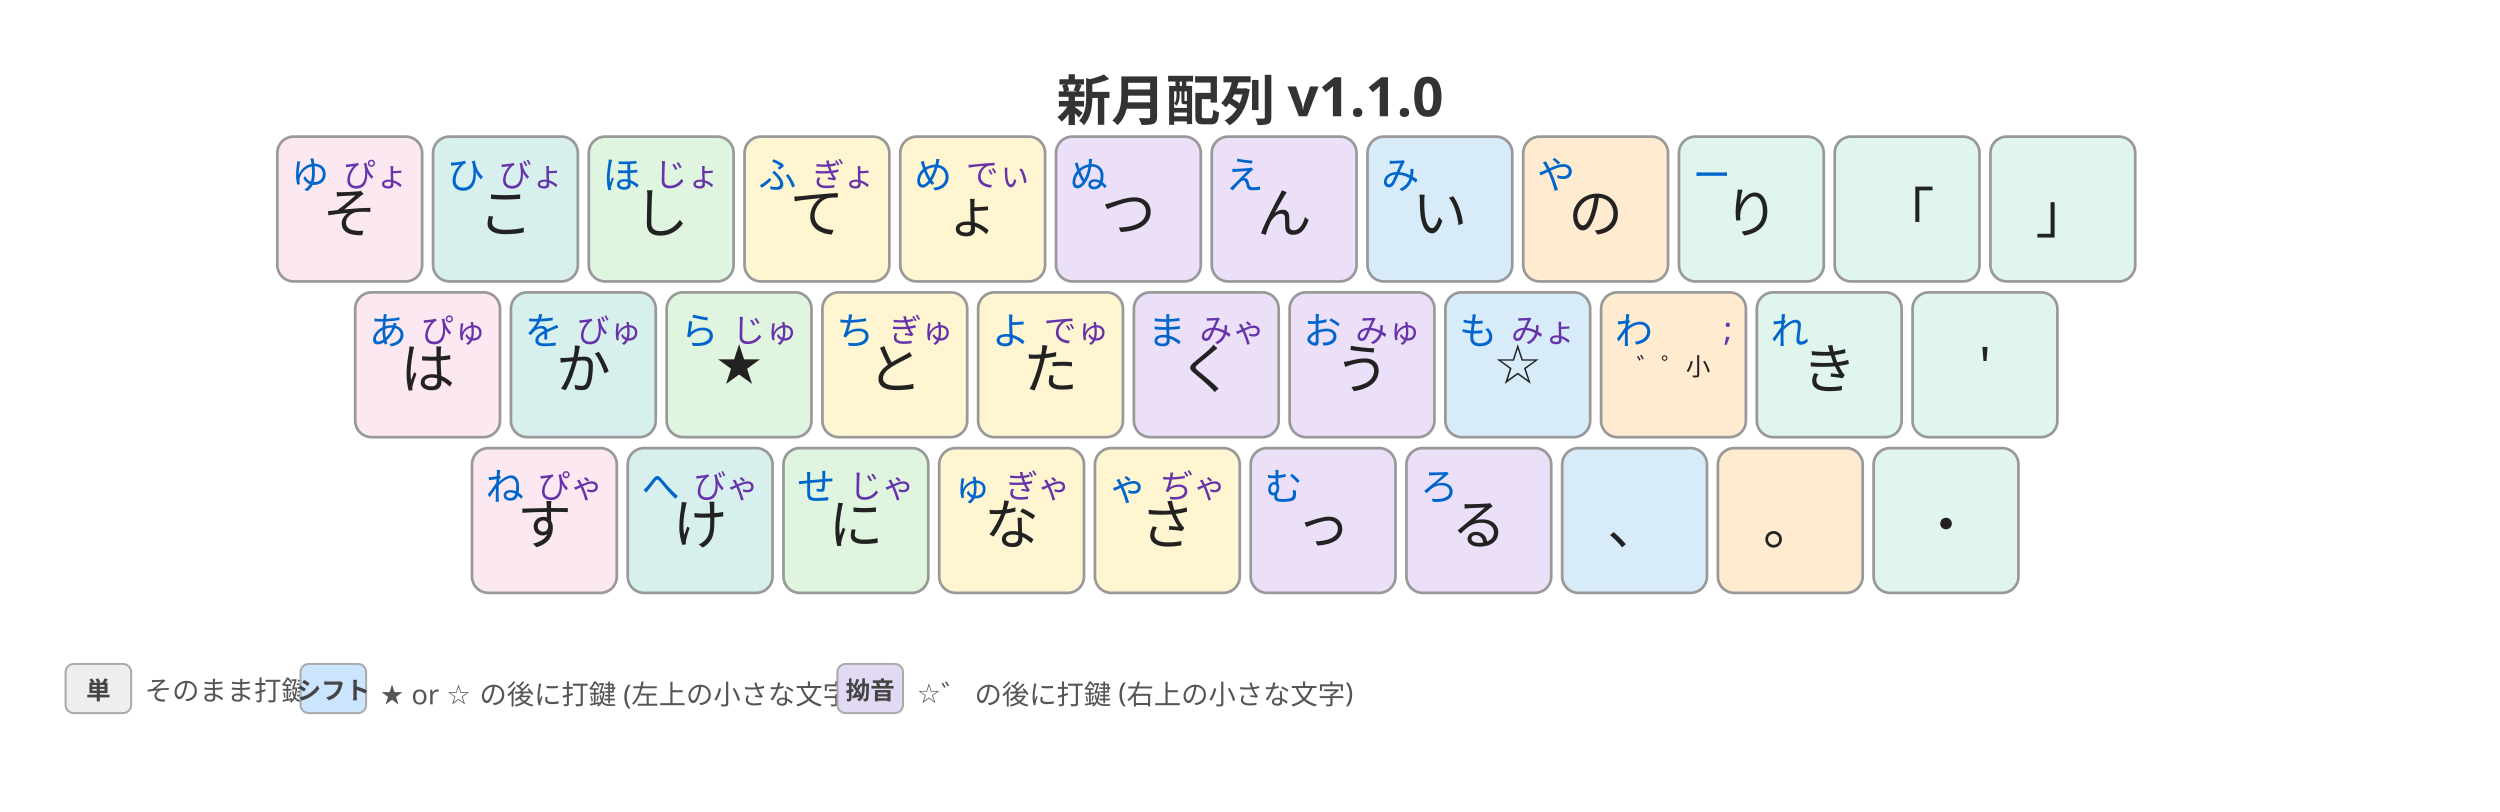
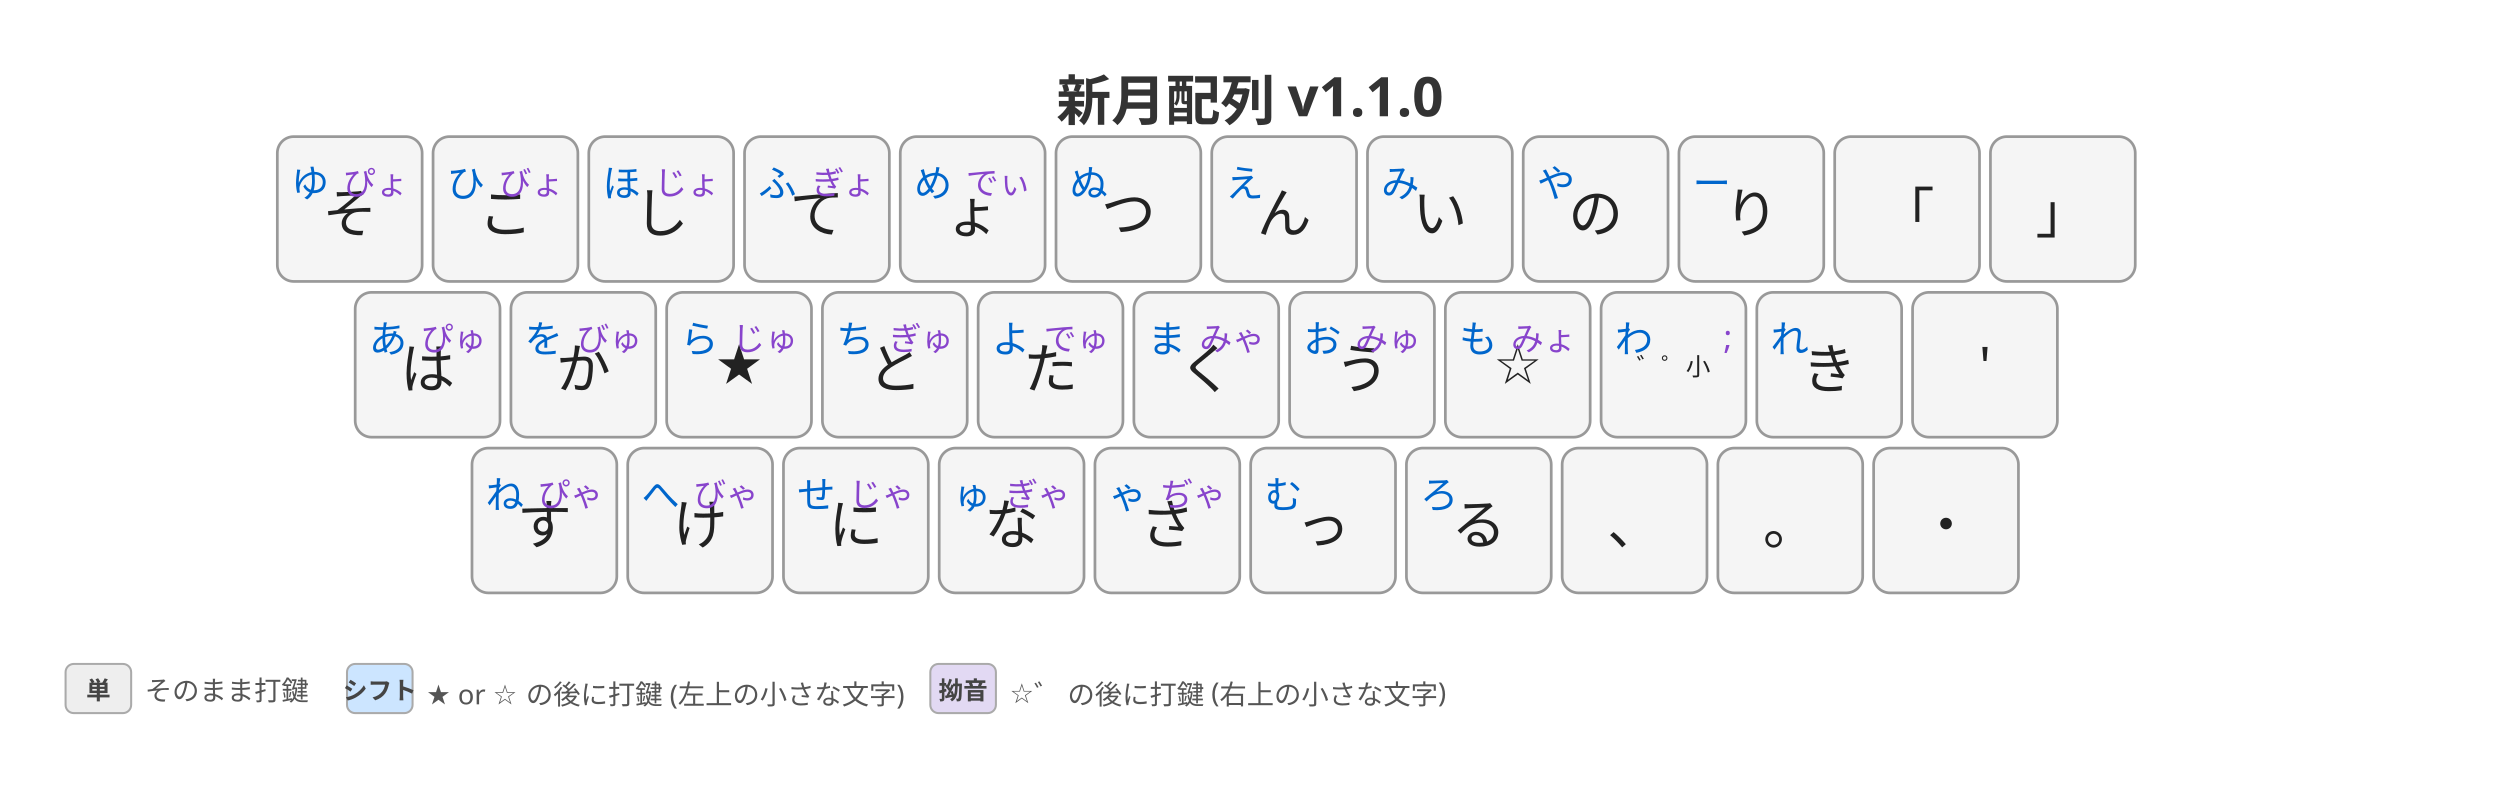
<svg xmlns="http://www.w3.org/2000/svg" width="915" height="297" style="background:#ffffff; font-family:sans-serif;">
  <text x="457.5" y="44" text-anchor="middle" font-family="sans-serif" font-size="20" font-weight="bold" fill="#333333">新月配列 v1.1.0</text>
-   <rect x="101.5" y="50" width="53" height="53" rx="6" ry="6" fill="#fce8f0" stroke="#999999" stroke-width="1" />
+   <rect x="101.5" y="50" width="53" height="53" rx="6" ry="6" fill="#f5f5f5" stroke="#999999" stroke-width="1" />
  <text x="128.0" y="76.5" text-anchor="middle" dominant-baseline="central" font-family="sans-serif" font-size="20" fill="#222222">そ</text>
-   <text x="106.5" y="63" text-anchor="start" dominant-baseline="central" font-family="sans-serif" font-size="14" fill="#0066cc">ゆ</text>
-   <text x="149.5" y="63" text-anchor="end" dominant-baseline="central" font-family="sans-serif" font-size="12" fill="#6633aa">ぴょ</text>
-   <rect x="158.5" y="50" width="53" height="53" rx="6" ry="6" fill="#d8f0ed" stroke="#999999" stroke-width="1" />
+   <text x="106.5" y="66" text-anchor="start" dominant-baseline="central" font-family="sans-serif" font-size="14" fill="#0066cc">ゆ</text>
+   <text x="149.5" y="66" text-anchor="end" dominant-baseline="central" font-family="sans-serif" font-size="12" fill="#8844cc">ぴょ</text>
+   <rect x="158.5" y="50" width="53" height="53" rx="6" ry="6" fill="#f5f5f5" stroke="#999999" stroke-width="1" />
  <text x="185.0" y="76.5" text-anchor="middle" dominant-baseline="central" font-family="sans-serif" font-size="20" fill="#222222">こ</text>
-   <text x="163.5" y="63" text-anchor="start" dominant-baseline="central" font-family="sans-serif" font-size="14" fill="#0066cc">ひ</text>
-   <text x="206.5" y="63" text-anchor="end" dominant-baseline="central" font-family="sans-serif" font-size="12" fill="#6633aa">びょ</text>
-   <rect x="215.5" y="50" width="53" height="53" rx="6" ry="6" fill="#e0f5e0" stroke="#999999" stroke-width="1" />
+   <text x="163.5" y="66" text-anchor="start" dominant-baseline="central" font-family="sans-serif" font-size="14" fill="#0066cc">ひ</text>
+   <text x="206.5" y="66" text-anchor="end" dominant-baseline="central" font-family="sans-serif" font-size="12" fill="#8844cc">びょ</text>
+   <rect x="215.5" y="50" width="53" height="53" rx="6" ry="6" fill="#f5f5f5" stroke="#999999" stroke-width="1" />
  <text x="242.0" y="76.5" text-anchor="middle" dominant-baseline="central" font-family="sans-serif" font-size="20" fill="#222222">し</text>
-   <text x="220.5" y="63" text-anchor="start" dominant-baseline="central" font-family="sans-serif" font-size="14" fill="#0066cc">ほ</text>
-   <text x="263.5" y="63" text-anchor="end" dominant-baseline="central" font-family="sans-serif" font-size="12" fill="#6633aa">じょ</text>
-   <rect x="272.5" y="50" width="53" height="53" rx="6" ry="6" fill="#fff5d0" stroke="#999999" stroke-width="1" />
+   <text x="220.5" y="66" text-anchor="start" dominant-baseline="central" font-family="sans-serif" font-size="14" fill="#0066cc">ほ</text>
+   <text x="263.5" y="66" text-anchor="end" dominant-baseline="central" font-family="sans-serif" font-size="12" fill="#8844cc">じょ</text>
+   <rect x="272.5" y="50" width="53" height="53" rx="6" ry="6" fill="#f5f5f5" stroke="#999999" stroke-width="1" />
  <text x="299.0" y="76.5" text-anchor="middle" dominant-baseline="central" font-family="sans-serif" font-size="20" fill="#222222">て</text>
-   <text x="277.5" y="63" text-anchor="start" dominant-baseline="central" font-family="sans-serif" font-size="14" fill="#0066cc">ふ</text>
-   <text x="320.5" y="63" text-anchor="end" dominant-baseline="central" font-family="sans-serif" font-size="12" fill="#6633aa">ぎょ</text>
-   <rect x="329.5" y="50" width="53" height="53" rx="6" ry="6" fill="#fff5d0" stroke="#999999" stroke-width="1" />
+   <text x="277.5" y="66" text-anchor="start" dominant-baseline="central" font-family="sans-serif" font-size="14" fill="#0066cc">ふ</text>
+   <text x="320.5" y="66" text-anchor="end" dominant-baseline="central" font-family="sans-serif" font-size="12" fill="#8844cc">ぎょ</text>
+   <rect x="329.5" y="50" width="53" height="53" rx="6" ry="6" fill="#f5f5f5" stroke="#999999" stroke-width="1" />
  <text x="356.0" y="76.5" text-anchor="middle" dominant-baseline="central" font-family="sans-serif" font-size="20" fill="#222222">ょ</text>
-   <text x="334.5" y="63" text-anchor="start" dominant-baseline="central" font-family="sans-serif" font-size="14" fill="#0066cc">め</text>
-   <text x="377.5" y="63" text-anchor="end" dominant-baseline="central" font-family="sans-serif" font-size="12" fill="#6633aa">でぃ</text>
-   <rect x="386.5" y="50" width="53" height="53" rx="6" ry="6" fill="#ebe0f8" stroke="#999999" stroke-width="1" />
+   <text x="334.5" y="66" text-anchor="start" dominant-baseline="central" font-family="sans-serif" font-size="14" fill="#0066cc">め</text>
+   <text x="377.5" y="66" text-anchor="end" dominant-baseline="central" font-family="sans-serif" font-size="12" fill="#8844cc">でぃ</text>
+   <rect x="386.5" y="50" width="53" height="53" rx="6" ry="6" fill="#f5f5f5" stroke="#999999" stroke-width="1" />
  <text x="413.0" y="76.5" text-anchor="middle" dominant-baseline="central" font-family="sans-serif" font-size="20" fill="#222222">つ</text>
-   <text x="391.5" y="63" text-anchor="start" dominant-baseline="central" font-family="sans-serif" font-size="14" fill="#0066cc">ぬ</text>
-   <rect x="443.5" y="50" width="53" height="53" rx="6" ry="6" fill="#ebe0f8" stroke="#999999" stroke-width="1" />
+   <text x="391.5" y="66" text-anchor="start" dominant-baseline="central" font-family="sans-serif" font-size="14" fill="#0066cc">ぬ</text>
+   <rect x="443.5" y="50" width="53" height="53" rx="6" ry="6" fill="#f5f5f5" stroke="#999999" stroke-width="1" />
  <text x="470.0" y="76.5" text-anchor="middle" dominant-baseline="central" font-family="sans-serif" font-size="20" fill="#222222">ん</text>
-   <text x="448.5" y="63" text-anchor="start" dominant-baseline="central" font-family="sans-serif" font-size="14" fill="#0066cc">え</text>
-   <rect x="500.5" y="50" width="53" height="53" rx="6" ry="6" fill="#d8ebf8" stroke="#999999" stroke-width="1" />
+   <text x="448.5" y="66" text-anchor="start" dominant-baseline="central" font-family="sans-serif" font-size="14" fill="#0066cc">え</text>
+   <rect x="500.5" y="50" width="53" height="53" rx="6" ry="6" fill="#f5f5f5" stroke="#999999" stroke-width="1" />
  <text x="527.0" y="76.5" text-anchor="middle" dominant-baseline="central" font-family="sans-serif" font-size="20" fill="#222222">い</text>
-   <text x="505.5" y="63" text-anchor="start" dominant-baseline="central" font-family="sans-serif" font-size="14" fill="#0066cc">み</text>
-   <rect x="557.5" y="50" width="53" height="53" rx="6" ry="6" fill="#ffebd0" stroke="#999999" stroke-width="1" />
+   <text x="505.5" y="66" text-anchor="start" dominant-baseline="central" font-family="sans-serif" font-size="14" fill="#0066cc">み</text>
+   <rect x="557.5" y="50" width="53" height="53" rx="6" ry="6" fill="#f5f5f5" stroke="#999999" stroke-width="1" />
  <text x="584.0" y="76.5" text-anchor="middle" dominant-baseline="central" font-family="sans-serif" font-size="20" fill="#222222">の</text>
-   <text x="562.5" y="63" text-anchor="start" dominant-baseline="central" font-family="sans-serif" font-size="14" fill="#0066cc">や</text>
-   <rect x="614.5" y="50" width="53" height="53" rx="6" ry="6" fill="#e0f5eb" stroke="#999999" stroke-width="1" />
+   <text x="562.5" y="66" text-anchor="start" dominant-baseline="central" font-family="sans-serif" font-size="14" fill="#0066cc">や</text>
+   <rect x="614.5" y="50" width="53" height="53" rx="6" ry="6" fill="#f5f5f5" stroke="#999999" stroke-width="1" />
  <text x="641.0" y="76.5" text-anchor="middle" dominant-baseline="central" font-family="sans-serif" font-size="20" fill="#222222">り</text>
-   <text x="619.5" y="63" text-anchor="start" dominant-baseline="central" font-family="sans-serif" font-size="14" fill="#0066cc">ー</text>
-   <rect x="671.5" y="50" width="53" height="53" rx="6" ry="6" fill="#e0f5eb" stroke="#999999" stroke-width="1" />
+   <text x="619.5" y="66" text-anchor="start" dominant-baseline="central" font-family="sans-serif" font-size="14" fill="#0066cc">ー</text>
+   <rect x="671.5" y="50" width="53" height="53" rx="6" ry="6" fill="#f5f5f5" stroke="#999999" stroke-width="1" />
  <text x="698.0" y="76.5" text-anchor="middle" dominant-baseline="central" font-family="sans-serif" font-size="20" fill="#222222">「</text>
-   <rect x="728.5" y="50" width="53" height="53" rx="6" ry="6" fill="#e0f5eb" stroke="#999999" stroke-width="1" />
+   <rect x="728.5" y="50" width="53" height="53" rx="6" ry="6" fill="#f5f5f5" stroke="#999999" stroke-width="1" />
  <text x="755.0" y="76.5" text-anchor="middle" dominant-baseline="central" font-family="sans-serif" font-size="20" fill="#222222">」</text>
-   <rect x="130.0" y="107" width="53" height="53" rx="6" ry="6" fill="#fce8f0" stroke="#999999" stroke-width="1" />
+   <rect x="130.0" y="107" width="53" height="53" rx="6" ry="6" fill="#f5f5f5" stroke="#999999" stroke-width="1" />
  <text x="156.5" y="133.5" text-anchor="middle" dominant-baseline="central" font-family="sans-serif" font-size="20" fill="#222222">は</text>
-   <text x="135.0" y="120" text-anchor="start" dominant-baseline="central" font-family="sans-serif" font-size="14" fill="#0066cc">あ</text>
-   <text x="178.0" y="120" text-anchor="end" dominant-baseline="central" font-family="sans-serif" font-size="12" fill="#6633aa">ぴゅ</text>
-   <rect x="187.0" y="107" width="53" height="53" rx="6" ry="6" fill="#d8f0ed" stroke="#999999" stroke-width="1" />
+   <text x="135.0" y="123" text-anchor="start" dominant-baseline="central" font-family="sans-serif" font-size="14" fill="#0066cc">あ</text>
+   <text x="178.0" y="123" text-anchor="end" dominant-baseline="central" font-family="sans-serif" font-size="12" fill="#8844cc">ぴゅ</text>
+   <rect x="187.0" y="107" width="53" height="53" rx="6" ry="6" fill="#f5f5f5" stroke="#999999" stroke-width="1" />
  <text x="213.5" y="133.5" text-anchor="middle" dominant-baseline="central" font-family="sans-serif" font-size="20" fill="#222222">か</text>
-   <text x="192.0" y="120" text-anchor="start" dominant-baseline="central" font-family="sans-serif" font-size="14" fill="#0066cc">を</text>
-   <text x="235.0" y="120" text-anchor="end" dominant-baseline="central" font-family="sans-serif" font-size="12" fill="#6633aa">びゅ</text>
-   <rect x="244.0" y="107" width="53" height="53" rx="6" ry="6" fill="#e0f5e0" stroke="#999999" stroke-width="1" />
+   <text x="192.0" y="123" text-anchor="start" dominant-baseline="central" font-family="sans-serif" font-size="14" fill="#0066cc">を</text>
+   <text x="235.0" y="123" text-anchor="end" dominant-baseline="central" font-family="sans-serif" font-size="12" fill="#8844cc">びゅ</text>
+   <rect x="244.0" y="107" width="53" height="53" rx="6" ry="6" fill="#f5f5f5" stroke="#999999" stroke-width="1" />
  <text x="270.5" y="133.5" text-anchor="middle" dominant-baseline="central" font-family="sans-serif" font-size="20" fill="#222222">★</text>
-   <text x="249.0" y="120" text-anchor="start" dominant-baseline="central" font-family="sans-serif" font-size="14" fill="#0066cc">ら</text>
-   <text x="292.0" y="120" text-anchor="end" dominant-baseline="central" font-family="sans-serif" font-size="12" fill="#6633aa">じゅ</text>
-   <rect x="301.0" y="107" width="53" height="53" rx="6" ry="6" fill="#fff5d0" stroke="#999999" stroke-width="1" />
+   <text x="249.0" y="123" text-anchor="start" dominant-baseline="central" font-family="sans-serif" font-size="14" fill="#0066cc">ら</text>
+   <text x="292.0" y="123" text-anchor="end" dominant-baseline="central" font-family="sans-serif" font-size="12" fill="#8844cc">じゅ</text>
+   <rect x="301.0" y="107" width="53" height="53" rx="6" ry="6" fill="#f5f5f5" stroke="#999999" stroke-width="1" />
  <text x="327.5" y="133.5" text-anchor="middle" dominant-baseline="central" font-family="sans-serif" font-size="20" fill="#222222">と</text>
-   <text x="306.0" y="120" text-anchor="start" dominant-baseline="central" font-family="sans-serif" font-size="14" fill="#0066cc">ち</text>
-   <text x="349.0" y="120" text-anchor="end" dominant-baseline="central" font-family="sans-serif" font-size="12" fill="#6633aa">ぎゅ</text>
-   <rect x="358.0" y="107" width="53" height="53" rx="6" ry="6" fill="#fff5d0" stroke="#999999" stroke-width="1" />
+   <text x="306.0" y="123" text-anchor="start" dominant-baseline="central" font-family="sans-serif" font-size="14" fill="#0066cc">ち</text>
+   <text x="349.0" y="123" text-anchor="end" dominant-baseline="central" font-family="sans-serif" font-size="12" fill="#8844cc">ぎゅ</text>
+   <rect x="358.0" y="107" width="53" height="53" rx="6" ry="6" fill="#f5f5f5" stroke="#999999" stroke-width="1" />
  <text x="384.5" y="133.5" text-anchor="middle" dominant-baseline="central" font-family="sans-serif" font-size="20" fill="#222222">た</text>
-   <text x="363.0" y="120" text-anchor="start" dominant-baseline="central" font-family="sans-serif" font-size="14" fill="#0066cc">よ</text>
-   <text x="406.0" y="120" text-anchor="end" dominant-baseline="central" font-family="sans-serif" font-size="12" fill="#6633aa">でゅ</text>
-   <rect x="415.0" y="107" width="53" height="53" rx="6" ry="6" fill="#ebe0f8" stroke="#999999" stroke-width="1" />
+   <text x="363.0" y="123" text-anchor="start" dominant-baseline="central" font-family="sans-serif" font-size="14" fill="#0066cc">よ</text>
+   <text x="406.0" y="123" text-anchor="end" dominant-baseline="central" font-family="sans-serif" font-size="12" fill="#8844cc">でゅ</text>
+   <rect x="415.0" y="107" width="53" height="53" rx="6" ry="6" fill="#f5f5f5" stroke="#999999" stroke-width="1" />
  <text x="441.5" y="133.5" text-anchor="middle" dominant-baseline="central" font-family="sans-serif" font-size="20" fill="#222222">く</text>
-   <text x="420.0" y="120" text-anchor="start" dominant-baseline="central" font-family="sans-serif" font-size="14" fill="#0066cc">ま</text>
-   <text x="463.0" y="120" text-anchor="end" dominant-baseline="central" font-family="sans-serif" font-size="12" fill="#6633aa">みゃ</text>
-   <rect x="472.0" y="107" width="53" height="53" rx="6" ry="6" fill="#ebe0f8" stroke="#999999" stroke-width="1" />
+   <text x="420.0" y="123" text-anchor="start" dominant-baseline="central" font-family="sans-serif" font-size="14" fill="#0066cc">ま</text>
+   <text x="463.0" y="123" text-anchor="end" dominant-baseline="central" font-family="sans-serif" font-size="12" fill="#8844cc">みゃ</text>
+   <rect x="472.0" y="107" width="53" height="53" rx="6" ry="6" fill="#f5f5f5" stroke="#999999" stroke-width="1" />
  <text x="498.5" y="133.5" text-anchor="middle" dominant-baseline="central" font-family="sans-serif" font-size="20" fill="#222222">う</text>
-   <text x="477.0" y="120" text-anchor="start" dominant-baseline="central" font-family="sans-serif" font-size="14" fill="#0066cc">お</text>
-   <text x="520.0" y="120" text-anchor="end" dominant-baseline="central" font-family="sans-serif" font-size="12" fill="#6633aa">みゅ</text>
-   <rect x="529.0" y="107" width="53" height="53" rx="6" ry="6" fill="#d8ebf8" stroke="#999999" stroke-width="1" />
+   <text x="477.0" y="123" text-anchor="start" dominant-baseline="central" font-family="sans-serif" font-size="14" fill="#0066cc">お</text>
+   <text x="520.0" y="123" text-anchor="end" dominant-baseline="central" font-family="sans-serif" font-size="12" fill="#8844cc">みゅ</text>
+   <rect x="529.0" y="107" width="53" height="53" rx="6" ry="6" fill="#f5f5f5" stroke="#999999" stroke-width="1" />
  <text x="555.5" y="133.5" text-anchor="middle" dominant-baseline="central" font-family="sans-serif" font-size="20" fill="#222222">☆</text>
-   <text x="534.0" y="120" text-anchor="start" dominant-baseline="central" font-family="sans-serif" font-size="14" fill="#0066cc">も</text>
-   <text x="577.0" y="120" text-anchor="end" dominant-baseline="central" font-family="sans-serif" font-size="12" fill="#6633aa">みょ</text>
-   <rect x="586.0" y="107" width="53" height="53" rx="6" ry="6" fill="#ffebd0" stroke="#999999" stroke-width="1" />
+   <text x="534.0" y="123" text-anchor="start" dominant-baseline="central" font-family="sans-serif" font-size="14" fill="#0066cc">も</text>
+   <text x="577.0" y="123" text-anchor="end" dominant-baseline="central" font-family="sans-serif" font-size="12" fill="#8844cc">みょ</text>
+   <rect x="586.0" y="107" width="53" height="53" rx="6" ry="6" fill="#f5f5f5" stroke="#999999" stroke-width="1" />
  <text x="612.5" y="133.5" text-anchor="middle" dominant-baseline="central" font-family="sans-serif" font-size="9" fill="#222222">゛゜小</text>
-   <text x="591.0" y="120" text-anchor="start" dominant-baseline="central" font-family="sans-serif" font-size="14" fill="#0066cc">わ</text>
-   <text x="634.0" y="120" text-anchor="end" dominant-baseline="central" font-family="sans-serif" font-size="12" fill="#6633aa">;</text>
-   <rect x="643.0" y="107" width="53" height="53" rx="6" ry="6" fill="#e0f5eb" stroke="#999999" stroke-width="1" />
+   <text x="591.0" y="123" text-anchor="start" dominant-baseline="central" font-family="sans-serif" font-size="14" fill="#0066cc">わ</text>
+   <text x="634.0" y="123" text-anchor="end" dominant-baseline="central" font-family="sans-serif" font-size="12" fill="#8844cc">;</text>
+   <rect x="643.0" y="107" width="53" height="53" rx="6" ry="6" fill="#f5f5f5" stroke="#999999" stroke-width="1" />
  <text x="669.5" y="133.5" text-anchor="middle" dominant-baseline="central" font-family="sans-serif" font-size="20" fill="#222222">き</text>
-   <text x="648.0" y="120" text-anchor="start" dominant-baseline="central" font-family="sans-serif" font-size="14" fill="#0066cc">れ</text>
-   <rect x="700.0" y="107" width="53" height="53" rx="6" ry="6" fill="#e0f5eb" stroke="#999999" stroke-width="1" />
+   <text x="648.0" y="123" text-anchor="start" dominant-baseline="central" font-family="sans-serif" font-size="14" fill="#0066cc">れ</text>
+   <rect x="700.0" y="107" width="53" height="53" rx="6" ry="6" fill="#f5f5f5" stroke="#999999" stroke-width="1" />
  <text x="726.5" y="133.5" text-anchor="middle" dominant-baseline="central" font-family="sans-serif" font-size="20" fill="#222222">'</text>
-   <rect x="172.75" y="164" width="53" height="53" rx="6" ry="6" fill="#fce8f0" stroke="#999999" stroke-width="1" />
+   <rect x="172.75" y="164" width="53" height="53" rx="6" ry="6" fill="#f5f5f5" stroke="#999999" stroke-width="1" />
  <text x="199.25" y="190.5" text-anchor="middle" dominant-baseline="central" font-family="sans-serif" font-size="20" fill="#222222">す</text>
-   <text x="177.75" y="177" text-anchor="start" dominant-baseline="central" font-family="sans-serif" font-size="14" fill="#0066cc">ね</text>
-   <text x="220.75" y="177" text-anchor="end" dominant-baseline="central" font-family="sans-serif" font-size="12" fill="#6633aa">ぴゃ</text>
-   <rect x="229.75" y="164" width="53" height="53" rx="6" ry="6" fill="#d8f0ed" stroke="#999999" stroke-width="1" />
+   <text x="177.75" y="180" text-anchor="start" dominant-baseline="central" font-family="sans-serif" font-size="14" fill="#0066cc">ね</text>
+   <text x="220.75" y="180" text-anchor="end" dominant-baseline="central" font-family="sans-serif" font-size="12" fill="#8844cc">ぴゃ</text>
+   <rect x="229.75" y="164" width="53" height="53" rx="6" ry="6" fill="#f5f5f5" stroke="#999999" stroke-width="1" />
  <text x="256.25" y="190.5" text-anchor="middle" dominant-baseline="central" font-family="sans-serif" font-size="20" fill="#222222">け</text>
-   <text x="234.75" y="177" text-anchor="start" dominant-baseline="central" font-family="sans-serif" font-size="14" fill="#0066cc">へ</text>
-   <text x="277.75" y="177" text-anchor="end" dominant-baseline="central" font-family="sans-serif" font-size="12" fill="#6633aa">びゃ</text>
-   <rect x="286.75" y="164" width="53" height="53" rx="6" ry="6" fill="#e0f5e0" stroke="#999999" stroke-width="1" />
+   <text x="234.75" y="180" text-anchor="start" dominant-baseline="central" font-family="sans-serif" font-size="14" fill="#0066cc">へ</text>
+   <text x="277.75" y="180" text-anchor="end" dominant-baseline="central" font-family="sans-serif" font-size="12" fill="#8844cc">びゃ</text>
+   <rect x="286.75" y="164" width="53" height="53" rx="6" ry="6" fill="#f5f5f5" stroke="#999999" stroke-width="1" />
  <text x="313.25" y="190.5" text-anchor="middle" dominant-baseline="central" font-family="sans-serif" font-size="20" fill="#222222">に</text>
-   <text x="291.75" y="177" text-anchor="start" dominant-baseline="central" font-family="sans-serif" font-size="14" fill="#0066cc">せ</text>
-   <text x="334.75" y="177" text-anchor="end" dominant-baseline="central" font-family="sans-serif" font-size="12" fill="#6633aa">じゃ</text>
-   <rect x="343.75" y="164" width="53" height="53" rx="6" ry="6" fill="#fff5d0" stroke="#999999" stroke-width="1" />
+   <text x="291.75" y="180" text-anchor="start" dominant-baseline="central" font-family="sans-serif" font-size="14" fill="#0066cc">せ</text>
+   <text x="334.75" y="180" text-anchor="end" dominant-baseline="central" font-family="sans-serif" font-size="12" fill="#8844cc">じゃ</text>
+   <rect x="343.75" y="164" width="53" height="53" rx="6" ry="6" fill="#f5f5f5" stroke="#999999" stroke-width="1" />
  <text x="370.25" y="190.5" text-anchor="middle" dominant-baseline="central" font-family="sans-serif" font-size="20" fill="#222222">な</text>
-   <text x="348.75" y="177" text-anchor="start" dominant-baseline="central" font-family="sans-serif" font-size="14" fill="#0066cc">ゅ</text>
-   <text x="391.75" y="177" text-anchor="end" dominant-baseline="central" font-family="sans-serif" font-size="12" fill="#6633aa">ぎゃ</text>
-   <rect x="400.75" y="164" width="53" height="53" rx="6" ry="6" fill="#fff5d0" stroke="#999999" stroke-width="1" />
+   <text x="348.75" y="180" text-anchor="start" dominant-baseline="central" font-family="sans-serif" font-size="14" fill="#0066cc">ゅ</text>
+   <text x="391.75" y="180" text-anchor="end" dominant-baseline="central" font-family="sans-serif" font-size="12" fill="#8844cc">ぎゃ</text>
+   <rect x="400.75" y="164" width="53" height="53" rx="6" ry="6" fill="#f5f5f5" stroke="#999999" stroke-width="1" />
  <text x="427.25" y="190.5" text-anchor="middle" dominant-baseline="central" font-family="sans-serif" font-size="20" fill="#222222">さ</text>
-   <text x="405.75" y="177" text-anchor="start" dominant-baseline="central" font-family="sans-serif" font-size="14" fill="#0066cc">ゃ</text>
-   <text x="448.75" y="177" text-anchor="end" dominant-baseline="central" font-family="sans-serif" font-size="12" fill="#6633aa">ぢゃ</text>
-   <rect x="457.75" y="164" width="53" height="53" rx="6" ry="6" fill="#ebe0f8" stroke="#999999" stroke-width="1" />
+   <text x="405.75" y="180" text-anchor="start" dominant-baseline="central" font-family="sans-serif" font-size="14" fill="#0066cc">ゃ</text>
+   <text x="448.75" y="180" text-anchor="end" dominant-baseline="central" font-family="sans-serif" font-size="12" fill="#8844cc">ぢゃ</text>
+   <rect x="457.75" y="164" width="53" height="53" rx="6" ry="6" fill="#f5f5f5" stroke="#999999" stroke-width="1" />
  <text x="484.25" y="190.5" text-anchor="middle" dominant-baseline="central" font-family="sans-serif" font-size="20" fill="#222222">っ</text>
-   <text x="462.75" y="177" text-anchor="start" dominant-baseline="central" font-family="sans-serif" font-size="14" fill="#0066cc">む</text>
-   <rect x="514.75" y="164" width="53" height="53" rx="6" ry="6" fill="#ebe0f8" stroke="#999999" stroke-width="1" />
+   <text x="462.75" y="180" text-anchor="start" dominant-baseline="central" font-family="sans-serif" font-size="14" fill="#0066cc">む</text>
+   <rect x="514.75" y="164" width="53" height="53" rx="6" ry="6" fill="#f5f5f5" stroke="#999999" stroke-width="1" />
  <text x="541.25" y="190.5" text-anchor="middle" dominant-baseline="central" font-family="sans-serif" font-size="20" fill="#222222">る</text>
-   <text x="519.75" y="177" text-anchor="start" dominant-baseline="central" font-family="sans-serif" font-size="14" fill="#0066cc">ろ</text>
-   <rect x="571.75" y="164" width="53" height="53" rx="6" ry="6" fill="#d8ebf8" stroke="#999999" stroke-width="1" />
+   <text x="519.75" y="180" text-anchor="start" dominant-baseline="central" font-family="sans-serif" font-size="14" fill="#0066cc">ろ</text>
+   <rect x="571.75" y="164" width="53" height="53" rx="6" ry="6" fill="#f5f5f5" stroke="#999999" stroke-width="1" />
  <text x="598.25" y="190.5" text-anchor="middle" dominant-baseline="central" font-family="sans-serif" font-size="20" fill="#222222">、</text>
-   <rect x="628.75" y="164" width="53" height="53" rx="6" ry="6" fill="#ffebd0" stroke="#999999" stroke-width="1" />
+   <rect x="628.75" y="164" width="53" height="53" rx="6" ry="6" fill="#f5f5f5" stroke="#999999" stroke-width="1" />
  <text x="655.25" y="190.5" text-anchor="middle" dominant-baseline="central" font-family="sans-serif" font-size="20" fill="#222222">。</text>
-   <rect x="685.75" y="164" width="53" height="53" rx="6" ry="6" fill="#e0f5eb" stroke="#999999" stroke-width="1" />
+   <rect x="685.75" y="164" width="53" height="53" rx="6" ry="6" fill="#f5f5f5" stroke="#999999" stroke-width="1" />
  <text x="712.25" y="190.5" text-anchor="middle" dominant-baseline="central" font-family="sans-serif" font-size="20" fill="#222222">・</text>
  <rect x="24" y="243" width="24" height="18" rx="3" ry="3" fill="#eeeeee" stroke="#aaaaaa" stroke-width="0.75" />
  <text x="36.0" y="252.0" text-anchor="middle" dominant-baseline="central" font-family="sans-serif" font-size="9" font-weight="bold" fill="#444444">単</text>
  <text x="53" y="252.0" text-anchor="start" dominant-baseline="central" font-family="sans-serif" font-size="10" fill="#555555">そのまま打鍵</text>
-   <rect x="110.0" y="243" width="24" height="18" rx="3" ry="3" fill="#cce5ff" stroke="#aaaaaa" stroke-width="0.75" />
-   <text x="122.0" y="252.0" text-anchor="middle" dominant-baseline="central" font-family="sans-serif" font-size="9" font-weight="bold" fill="#444444">シフト</text>
-   <text x="139.0" y="252.0" text-anchor="start" dominant-baseline="central" font-family="sans-serif" font-size="10" fill="#555555">★ or ☆ の後に打鍵 (左上の小さな文字)</text>
-   <rect x="306.5" y="243" width="24" height="18" rx="3" ry="3" fill="#e2d9f3" stroke="#aaaaaa" stroke-width="0.75" />
-   <text x="318.5" y="252.0" text-anchor="middle" dominant-baseline="central" font-family="sans-serif" font-size="9" font-weight="bold" fill="#444444">拗音</text>
-   <text x="335.5" y="252.0" text-anchor="start" dominant-baseline="central" font-family="sans-serif" font-size="10" fill="#555555">☆゛ の後に打鍵 (右上の小さな文字)</text>
+   <rect x="127.0" y="243" width="24" height="18" rx="3" ry="3" fill="#cce5ff" stroke="#aaaaaa" stroke-width="0.75" />
+   <text x="139.0" y="252.0" text-anchor="middle" dominant-baseline="central" font-family="sans-serif" font-size="9" font-weight="bold" fill="#444444">シフト</text>
+   <text x="156.0" y="252.0" text-anchor="start" dominant-baseline="central" font-family="sans-serif" font-size="10" fill="#555555">★ or ☆ の後に打鍵 (左上の小さな文字)</text>
+   <rect x="340.5" y="243" width="24" height="18" rx="3" ry="3" fill="#e2d9f3" stroke="#aaaaaa" stroke-width="0.75" />
+   <text x="352.5" y="252.0" text-anchor="middle" dominant-baseline="central" font-family="sans-serif" font-size="9" font-weight="bold" fill="#444444">拗音</text>
+   <text x="369.5" y="252.0" text-anchor="start" dominant-baseline="central" font-family="sans-serif" font-size="10" fill="#555555">☆゛ の後に打鍵 (右上の小さな文字)</text>
</svg>
